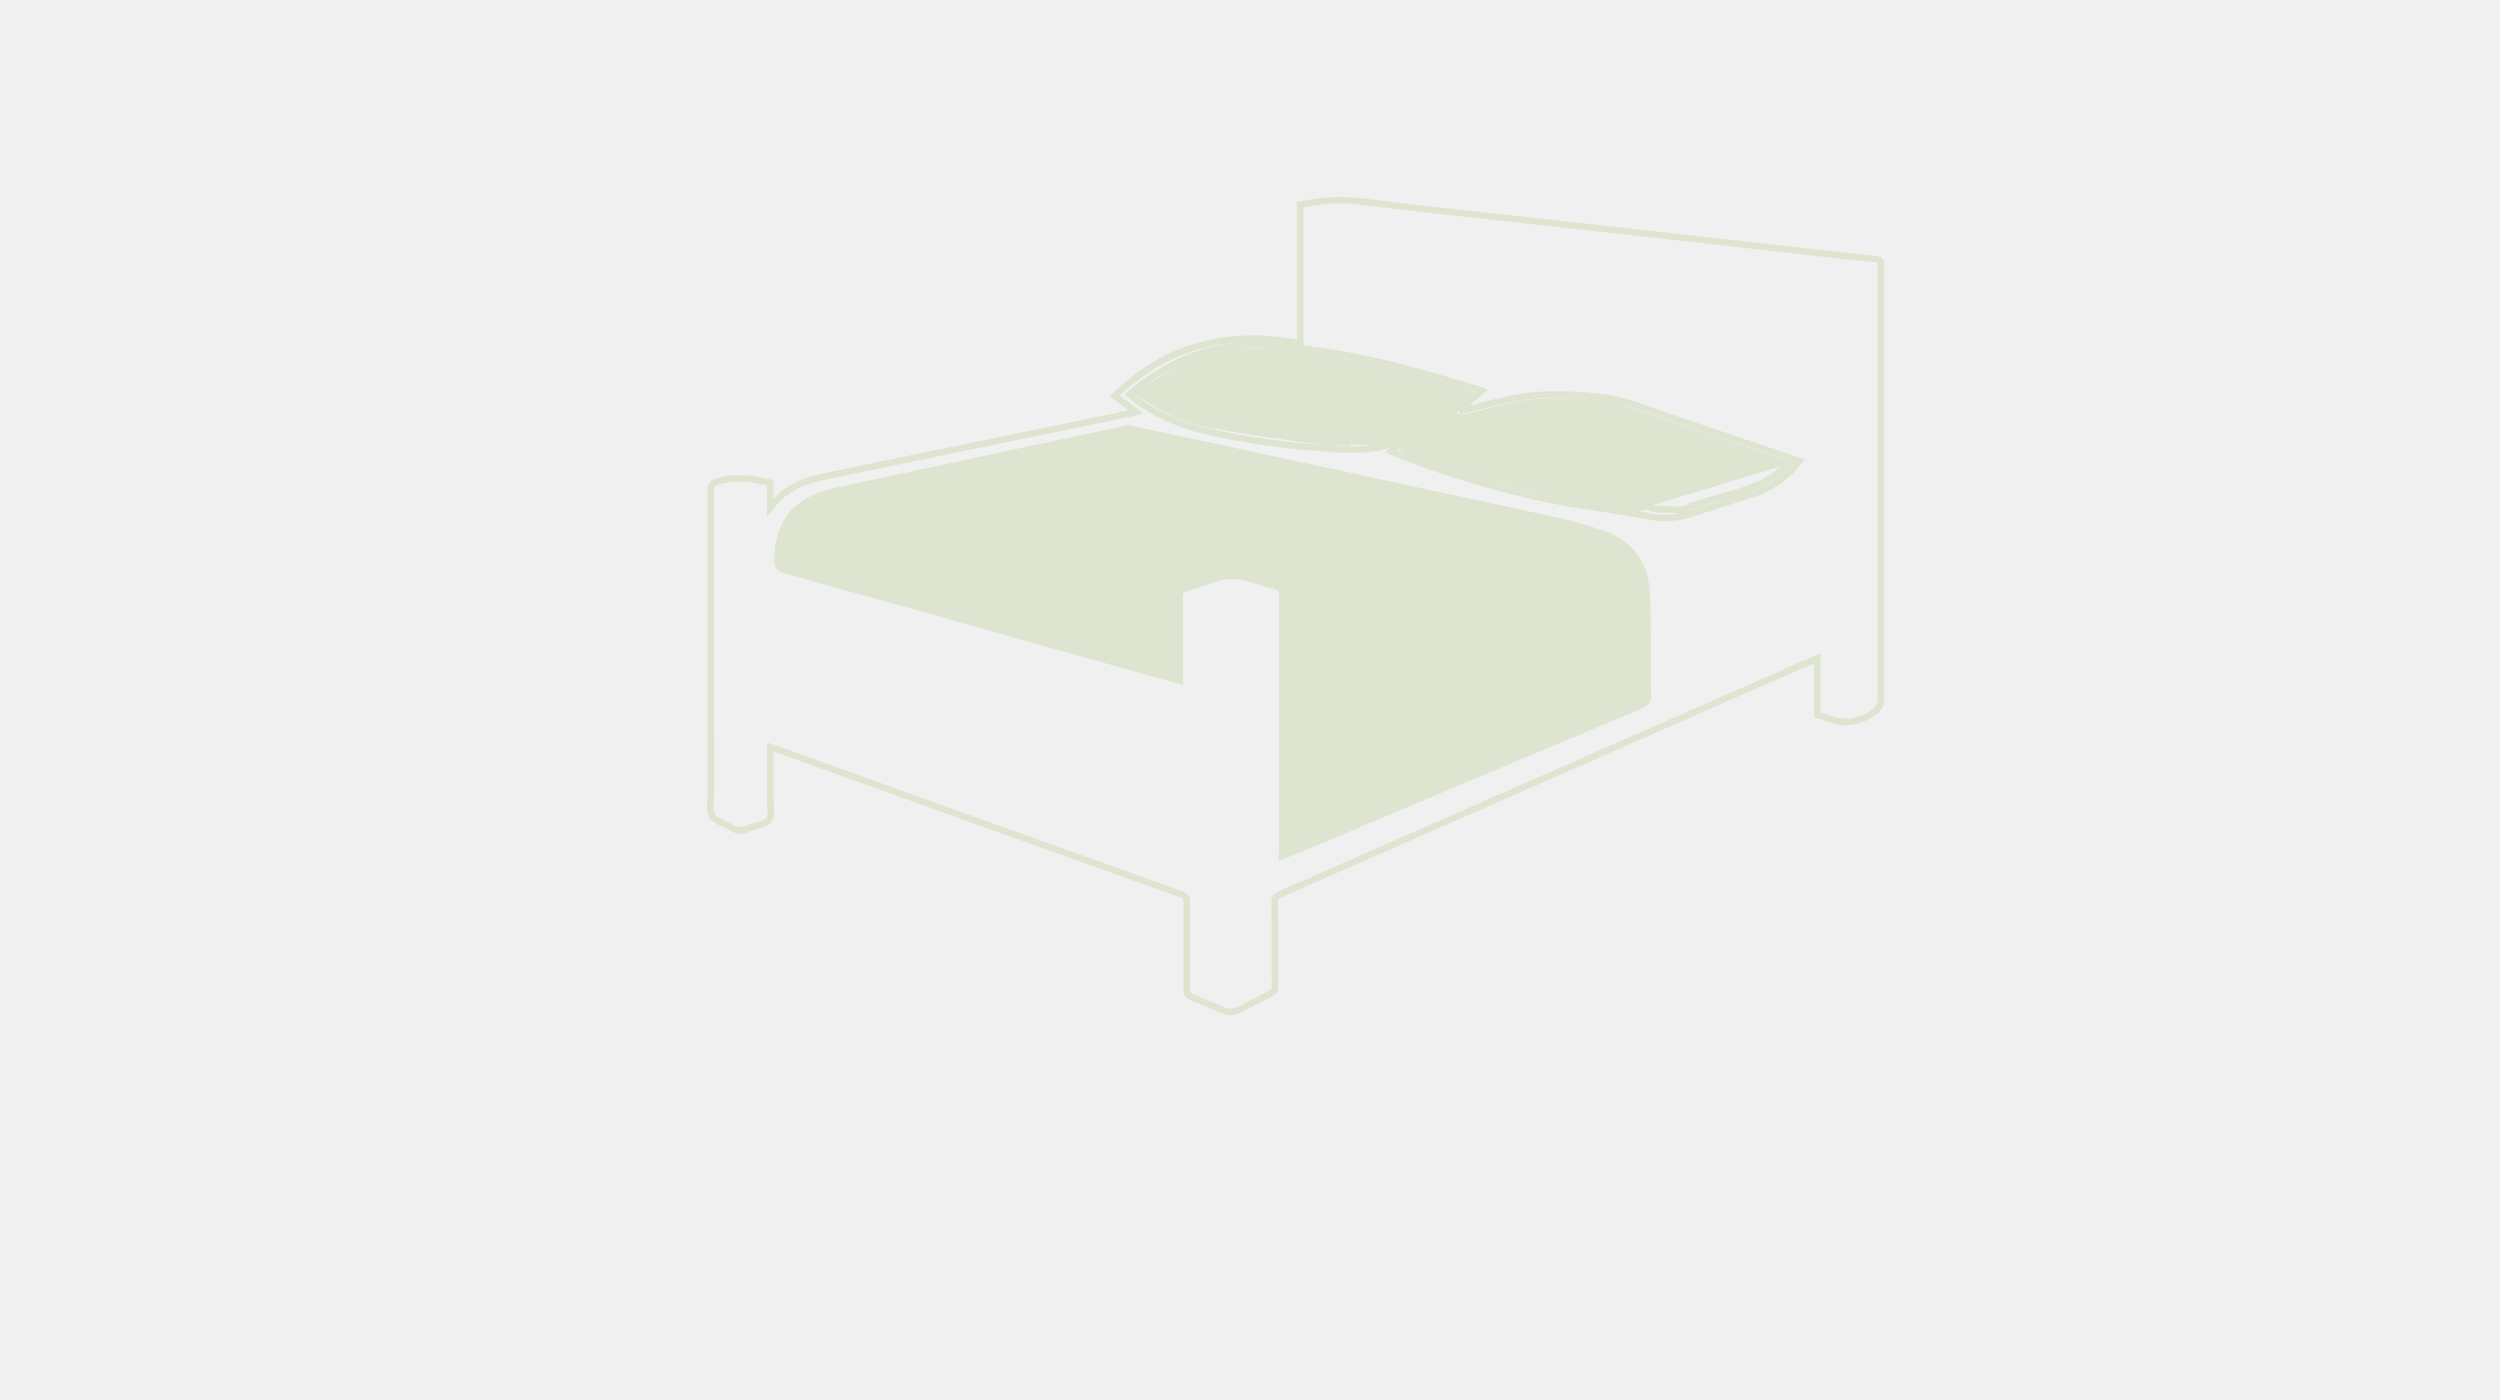
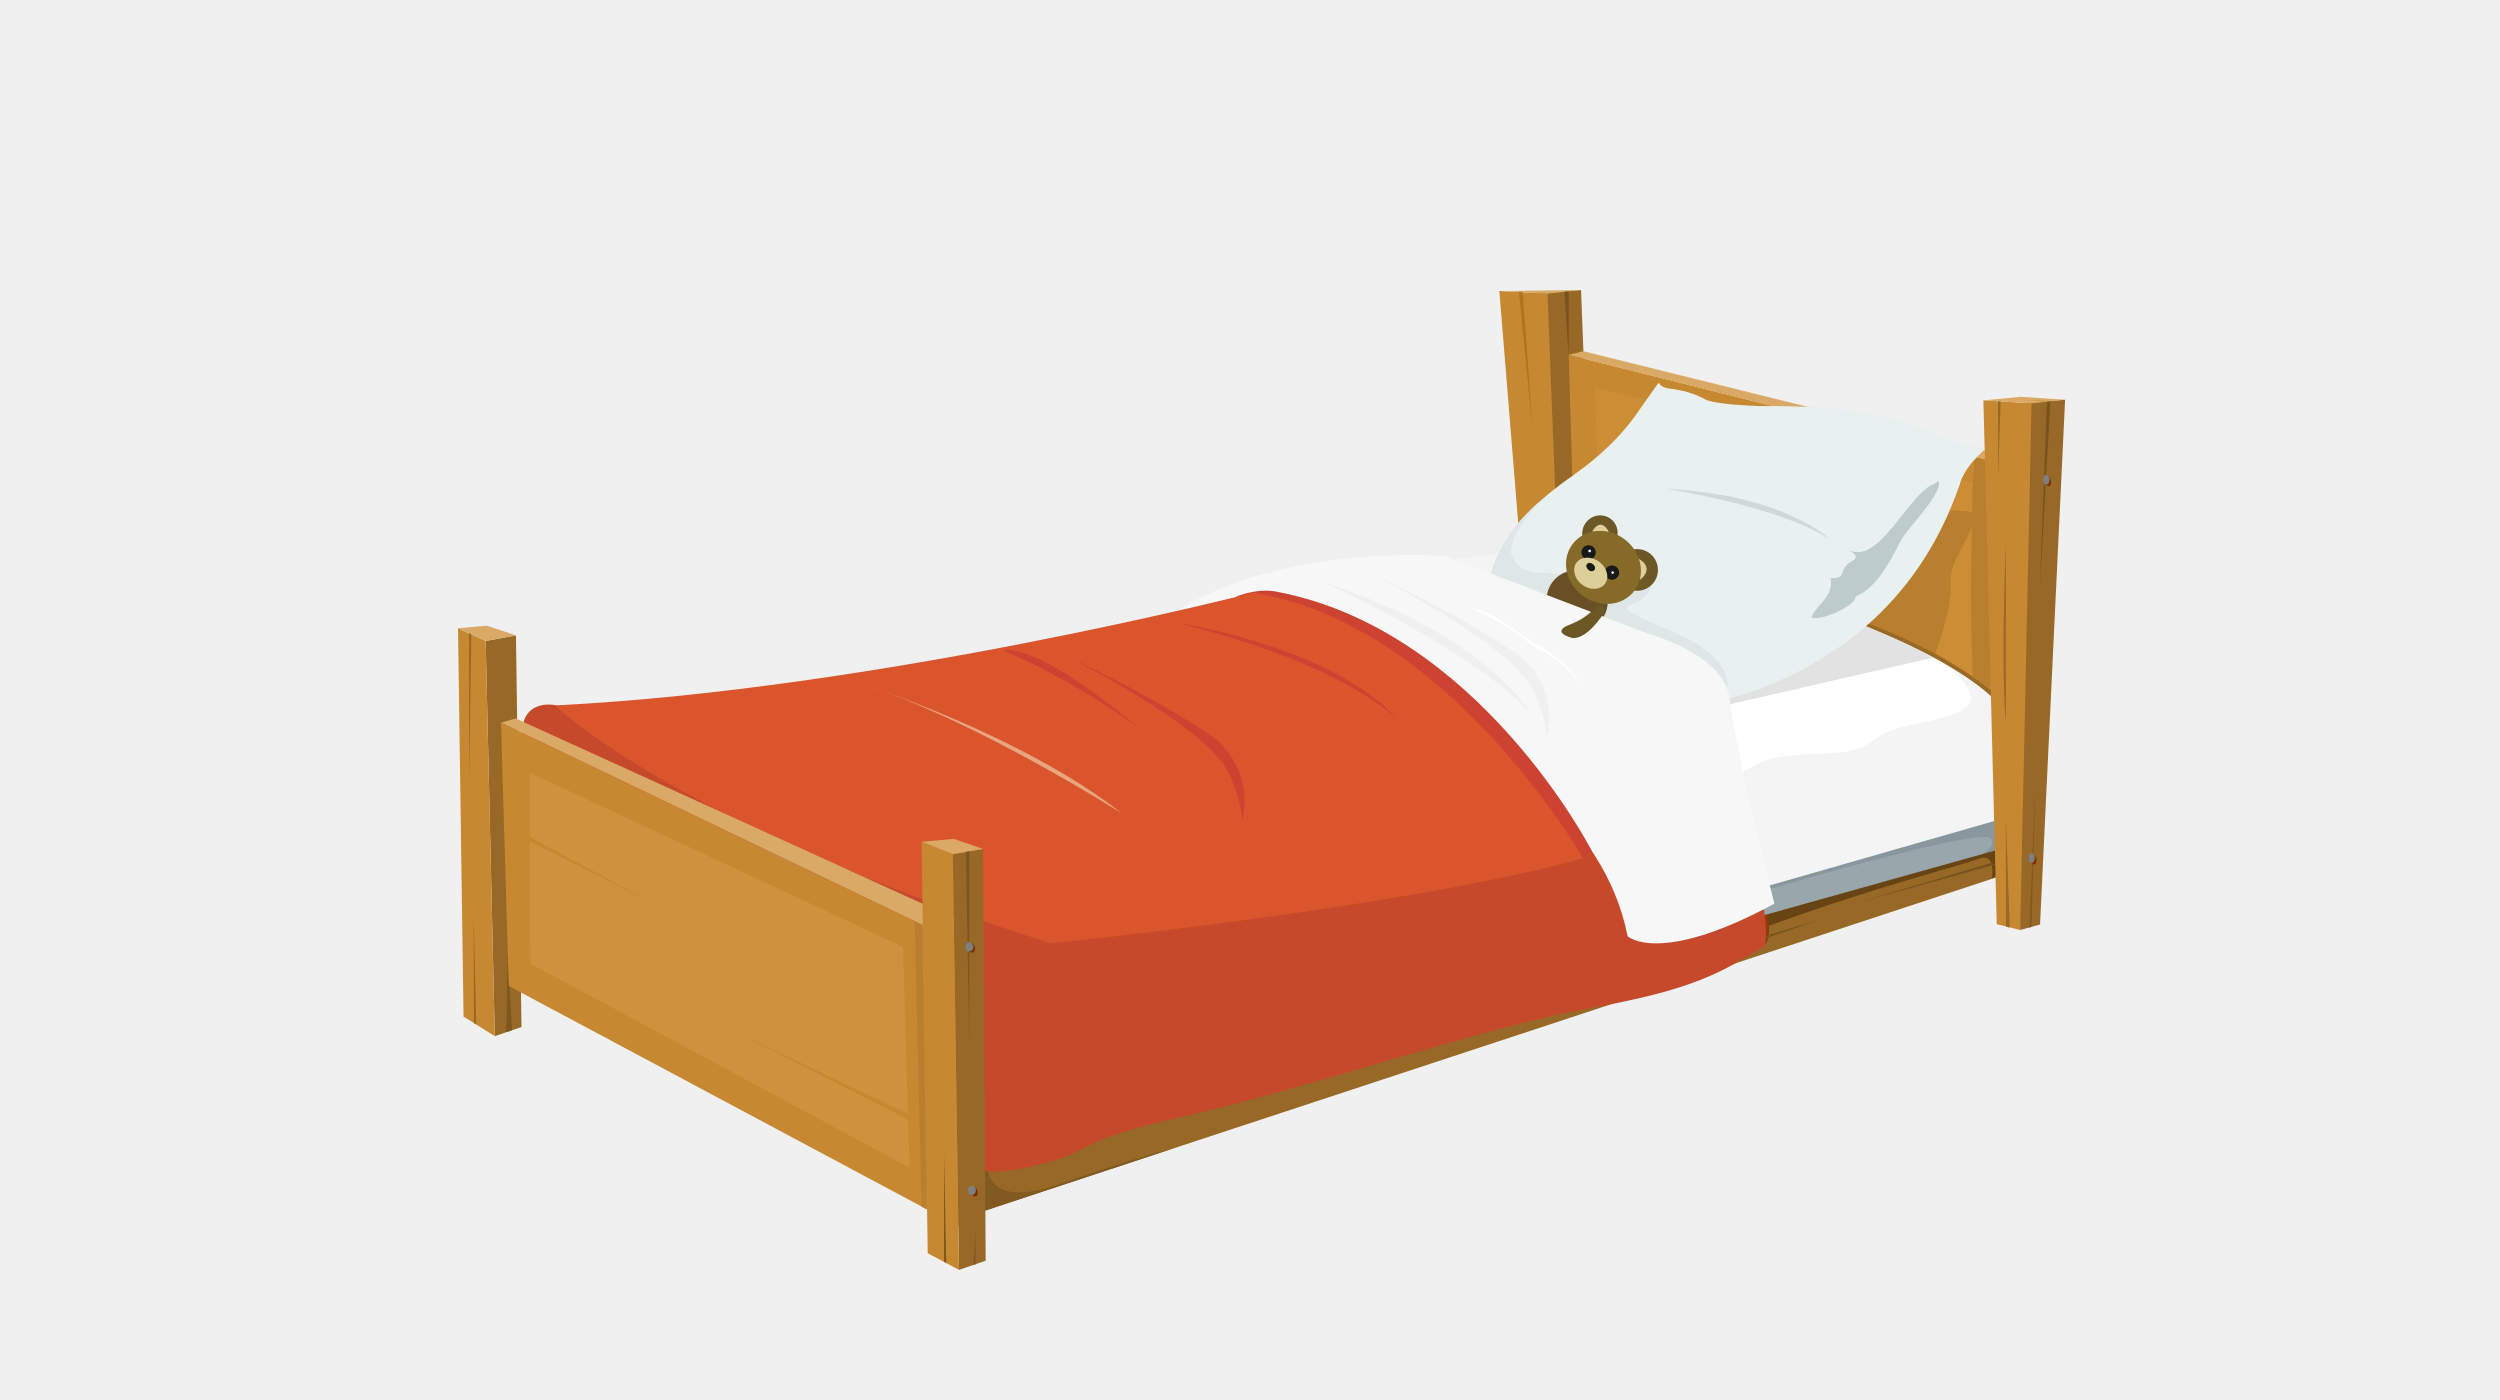
- <svg xmlns="http://www.w3.org/2000/svg" version="1.1" viewBox="0 0 768 430" xml:space="preserve">
-   <style>.s0{fill:none;stroke-width:2;stroke:#DDE4D0;}.s1{fill:#DDE4D0;}</style>
-   <path d="M236.6 229.5c0.9 0.3 1.4 0.4 1.9 0.6 41.4 14.9 82.8 29.8 124.3 44.6 1.4 0.5 1.8 1.1 1.8 2.5 -0.1 8.8 0 17.6-0.1 26.4 0 1.4 0.3 2.2 1.8 2.8 3.5 1.4 6.9 3 10.4 4.3 0.8 0.3 2.1 0.3 3-0.1 3.5-1.6 6.9-3.5 10.4-5.2 1.2-0.6 1.6-1.3 1.6-2.5 -0.1-8.6 0-17.2-0.1-25.8 0-1.3 0.4-1.9 1.7-2.4 54.3-23.9 108.6-47.7 162.9-71.6 0.6-0.3 1.2-0.5 2.1-0.9 0 6 0 11.6 0 17.4 1 0.3 2.1 0.5 3 0.9 5.1 2.2 9.7 1.5 14.2-1.6 1.6-1.1 2.3-2.1 2.3-3.9 0-44.1 0-88.2 0-132.4 0-0.4 0-0.8 0-1.2 0.2-1.3-0.5-1.7-1.7-1.8 -4.1-0.4-8.1-0.9-12.2-1.3 -16.6-1.9-33.2-3.7-49.8-5.6 -16.5-1.8-32.9-3.7-49.4-5.5 -15.5-1.7-31-3.3-46.5-5.3 -6.3-0.8-12.4-0.4-18.8 1 0 14.2 0 28.4 0 42.7 -10.5-2.3-20.8-2.1-30.9 0.6 -10.2 2.7-18.5 8.3-26.1 15.4 2.3 1.7 4.3 3.2 6.5 4.9 -0.8 0.2-1.2 0.4-1.7 0.5 -29.4 6.1-58.9 12.1-88.3 18.2 -3.3 0.7-6.7 1.3-10 2.3 -5 1.5-9.1 4.2-12.3 8.4 0-2.6 0-5.1 0-7.6 -5.3-1.3-10.3-2-15.6-0.6 -2.1 0.6-2.7 1.2-2.7 3.2 0.1 31 0 62 0.1 93 0 2.3-0.7 5 0.3 6.7 1.1 1.7 4.1 2.4 6.1 3.7 1.6 1 3.1 1.1 4.9 0.3 2.1-1 5.3-1.2 6.4-2.7 1.2-1.6 0.5-4.5 0.5-6.8C236.6 239.8 236.6 234.8 236.6 229.5zM393.8 263c1-0.4 1.7-0.7 2.4-0.9 10.6-4.4 21.2-8.9 31.8-13.4 25.4-10.7 50.7-21.4 76.1-32 1.6-0.7 2.1-1.5 2.1-3.1 -0.1-6.5 0-13.1-0.1-19.6 0-4.5 0-8.9-0.4-13.4 -0.9-8-5.1-13.8-13.3-16.6 -4.4-1.5-9-2.9-13.6-3.9 -43.7-9.5-87.4-18.9-131.2-28.3 -0.7-0.2-1.6-0.1-2.3 0.1 -22.3 4.7-44.5 9.5-66.8 14.3 -7.2 1.5-14.4 3.1-21.5 4.6 -12.5 2.7-18.1 9.5-18.1 21.5 0 1.7 0.5 2.3 2.2 2.8 37 10.3 73.9 20.7 110.9 31.1 3.4 1 6.8 1.9 10.4 2.9 0-1 0-1.8 0-2.5 0-7.2 0-14.4 0-21.6 0-3.8 0-3.8 3.8-4.9 4-1.2 8.1-3.1 12.1-3.2 4.1-0.1 8.2 1.8 12.3 2.8 3.2 0.8 3.3 1 3.3 4.1 0 25.5 0 51 0 76.5C393.8 261.1 393.8 261.9 393.8 263zM550.8 141c-16-5.5-32-10.7-47.9-16.4 -8.3-3-16.7-3.3-25.4-3.4 -8-0.1-15.6 1.7-23.2 3.7 -1.7 0.5-3.4 0.8-5.1 1.2 -0.1-0.2-0.2-0.4-0.4-0.6 2.1-1.8 4.2-3.6 6.4-5.5 -0.6-0.3-1-0.4-1.4-0.5 -7.6-2.2-15.2-4.5-22.8-6.5 -13.2-3.5-26.7-5.8-40.4-6.8 -17-1.4-31.1 4.3-43.6 14.9 0.5 0.5 1.1 0.9 1.6 1.4 6.3 4.7 13.5 7.9 21.3 9.8 13.5 3.2 27.2 4.9 41.1 5.7 5.9 0.3 11.8 0.2 17.4-2 0.5-0.2 1-0.3 1.6-0.5 -0.1-0.1-0.3-0.3-0.4-0.5 -1.2-1.5-8.4 0.6-10.6 0.6 -1.9 0-3.7 0-5.5-0.1 0.4 0.2 0.8 0.3 1.2 0.5 -3.5-0.2-7-0.1-10.4-0.6 -11-1.5-21.9-3-32.8-5 -7.6-1.4-14.5-4.8-21.3-9.5 3.5-2.3 6.8-4.4 10.1-6.4 9.9-6 21-7 32.4-6.1 19.8 1.5 38.7 6.4 57.5 12.2 0.3 0.1 0.5 0.2 1.4 0.5 -1.6 1.4-3.1 2.3-4.1 3.6 -0.6 0.7-0.9 2.1-0.6 2.8 0.3 0.6 1.9 0.9 2.8 0.8 4.2-0.9 8.3-2 12.5-3.1 8.9-2.3 17.9-2 26.9-1.5 7.4 0.4 13.9 3.3 20.7 5.6 13 4.4 26.1 8.9 39.3 13.4 -7.2 7.6-17.4 8.8-26.7 11.8 -0.8 0.5-1.7 0.8-2.8 0.8 -1.2 1.2-3 1.6-4.9 1.3 -1.9-0.3-3.9 0.1-5.8-0.2 -1.2-0.2-2.2-0.5-3.3-1 -1 0-1.9 0.1-2.9 0 0.7 0.2 1.5 0.4 2.4 0.6 -12.3 0.4-61.6-11.6-73.4-17.8 0.5-0.7 1.3-1.1 2-1.7 -1 0.2-2 0.1-2.9-0.5 -1.1 0.8-2.2 1.7-3.4 2.6 1.1 0.5 2 1 2.9 1.3 13.5 5.3 27.4 9.5 41.6 12.7 11.3 2.6 23 3.8 34.4 6 5.1 1 9.7 0.5 14.5-1.2 5.7-2 11.5-3.6 17.2-5.5 1.9-0.6 3.8-1.4 5.6-2.4 3.6-2 6.7-4.5 9.1-7.9C551.9 141.4 551.4 141.1 550.8 141z" class="s0" />
-   <path d="M362.3 206.6c0 0.7 0 1.5 0 2.5 -3.6-1-7-1.9-10.4-2.9 -37-10.4-73.9-20.8-110.9-31.1 -1.7-0.5-2.2-1.1-2.2-2.8 0.1-12 5.7-18.7 18.1-21.5 7.2-1.6 14.4-3.1 21.5-4.6 22.3-4.8 44.5-9.5 66.8-14.3 0.8-0.2 1.6-0.2 2.3-0.1 43.7 9.4 87.5 18.8 131.2 28.3 4.6 1 9.1 2.4 13.6 3.9 8.2 2.8 12.5 8.6 13.3 16.6 0.5 4.4 0.4 8.9 0.4 13.4 0.1 6.5 0 13.1 0.1 19.6 0 1.6-0.4 2.4-2.1 3.1 -25.4 10.6-50.7 21.3-76.1 32 -10.6 4.5-21.2 8.9-31.8 13.4 -0.7 0.3-1.3 0.5-2.4 0.9 0-1.1 0-2 0-2.8 0-25.5 0-51 0-76.5 0-3.1-0.1-3.3-3.3-4.1 -4.1-1-8.2-2.8-12.3-2.8 -4.1 0.1-8.1 2-12.1 3.2 -3.8 1.1-3.8 1.1-3.8 4.9M549.1 142.6c-13.3-4.5-26.3-9-39.3-13.4 -6.8-2.3-13.3-5.2-20.7-5.6 -9.1-0.5-18.1-0.8-26.9 1.5 -4.1 1.1-8.3 2.2-12.5 3.1 -0.9 0.2-2.5-0.2-2.8-0.8 -0.3-0.7 0-2.1 0.6-2.8 1.1-1.3 2.5-2.2 4.2-3.6 -0.9-0.3-1.2-0.4-1.4-0.5 -18.7-5.8-37.7-10.6-57.5-12.2 -11.4-0.9-22.5 0-32.4 6.1 -3.3 2-6.6 4.2-10.1 6.4 6.8 4.7 13.7 8 21.3 9.5 10.9 2 21.9 3.5 32.8 5 3.4 0.5 6.9 0.4 10.4 0.6l17.7 2.5c-0.2-0.1-0.4-0.2-0.6-0.3 0.1-0.1 0.2-0.2 0.3-0.3 0.5 0.4 1.2 0.7 2 0.8l-1.6-0.2c12.8 6.2 61.6 17.6 72.8 17.5M521.8 154.5" fill="#DDE4D0" />
+ <svg xmlns="http://www.w3.org/2000/svg" viewBox="0 0 768 430">
+   <style>.a{fill:#986926;}.b{fill:#C68831;}.c{fill:#D9A965;}.d{fill:#B97F2E;}.e{fill:#FFF;}.f{fill:#E9F0F0;}.g{fill:#6C5825;}.h{fill:#DDCF99;}.i{fill:#191919;}.j{fill:#78531E;}.k{fill:#825920;}.l{fill:#F0F0F0;}.m{fill:#CD4331;}.n{fill:#7E5720;}.o{fill:#7E3000;}.p{fill:#808080;}.q{stop-color:#E6E6E6;}.r{stop-color:#808080;}</style>
+   <polygon points="490.2 206.2 471.9 206.9 467.4 90.5 485.7 89.1 " class="a" />
+   <polygon points="470.5 211.1 479.9 206.1 475.4 90.2 460.6 89.4 " class="b" />
+   <polygon points="460.6 89.4 475.4 90.2 485.7 89.1 " class="c" />
+   <polygon points="481.9 109 625.7 145.1 626.6 263.8 484.9 209.4 " class="b" />
+   <polygon points="492.5 203.9 490 119.1 617.9 151.2 618.7 252.4 " fill="#CC8D35" />
+   <polygon points="481.9 109 625.7 145.2 628.8 143.2 486.4 107.9 " class="c" />
+   <path d="M605.6 174c-0.5 22.3 1.2 45.4 1.8 67.7 -5.9 0-6.1-6.4-10.7-10.4 -3.6-3.2-9.7-4.4-14-6.6 4.4-6.9 17.1-30.3 16.6-47.1 -0.2-6 7.6-13.9 6.9-20.2 -11.4-2.1-24.4 3.3-36.3 4.1 -12.8 0.8-31.6-2.4-43.7 1.7 -6.4 2.2-17.4 34.8-24.1 37.1 -5.9 2.1-13 0.1-17.5 3.2l0.2 6 136.7 52.5c1.1-1 1.8-2.6 1.8-4.8l-5.5-113.9 -11-2.8C605.5 151.9 605.9 164.1 605.6 174z" class="d" />
+   <path d="M606.2 148.3c-0.2 3-0.5 21.7-0.6 25.7 -0.4 18 0.6 36.5 1.4 54.7l0.1 0.4 0.9-80.2L606.2 148.3z" fill="#CC8C33" />
+   <path d="M605.6 174c-0.5 22.3 1.2 45.4 1.8 67.7 -5.9 0-6.1-6.4-10.7-10.4 -3.6-3.2-9.7-4.4-14-6.6 4.4-6.9 17.1-30.3 16.6-47.1 -0.2-6 7.6-13.9 6.9-20.2 -11.4-2.1-24.4 3.3-36.3 4.1 -12.8 0.8-31.6-2.4-43.7 1.7 -6.4 2.2-17.4 34.8-24.1 37.1 -5.9 2.1-13 0.1-17.5 3.2l0.2 6 136.7 52.5c1.1-1 1.8-2.6 1.8-4.8l-5.5-113.9 -11-2.8C605.5 151.9 605.9 164.1 605.6 174z" class="d" />
+   <path d="M562.1 187.4c0 0 37.3 11 54.5 29.5l-0.5 7.8 -55.5-31.7C560.7 192.9 543.7 183.9 562.1 187.4z" fill="#996926" />
+   <path d="M528.5 287.1c0 0 71.3-17.9 86.2-26.4 0 0 17.1-3.2 5.4-35.4 -11.7-32.2-124.7-56.3-124.7-56.3s-45-0.7-63 6.4L528.5 287.1z" fill="#F4F4F4" />
+   <linearGradient gradientUnits="userSpaceOnUse" x1="122.7" y1="189.8" x2="203.7" y2="189.8" gradientTransform="matrix(0.3063 0.6292 -0.8443 0.5261 594.9 7.9933)">
+     <stop offset="0" stop-color="#A83777" />
+     <stop offset="1" stop-color="#3A202F" />
+   </linearGradient>
+   <polygon points="429.9 223.2 458.3 260.2 539.5 197.8 511.1 160.8 " fill="url(#SVGID_1_)" />
+   <path d="M531.7 203c0 0-13.4 47.6-33.9 35.9l-5.9-7c0 0 16.9 18.7 32.3-29.6C524.2 202.4 527.8 193.3 531.7 203z" fill="#742E5E" />
+   <path d="M596.5 203.4c0 0 13.6 9.3 7.2 14.1 -6.4 4.8-20.8 4.1-27.6 9.5 -6.8 5.4-12.9 3.8-25.5 5.1 -12.6 1.3-9 3.2-24.2 8.7 -15.2 5.5-64-25.1-64-25.1l112.6-14.6C575.1 201.1 573.1 191.4 596.5 203.4z" class="e" />
+   <path d="M594 202c0 0-34.9-19.4-96.8-32.6 0 0-3.8 1.8-36.6 2 0 0-1.5 33.5 71 44.9L594 202z" fill="#E2E2E2" />
+   <path d="M487.4 220.3c0 0 88.3 5.9 114.7-71.7 0 0 8.7-28.2-77.7-23.3C524.3 125.3 402.5 167.9 487.4 220.3z" class="f" />
+   <path d="M473.1 153.9c0 0-11.5 12.4-8.4 17.4 3 4.9 5.8 4.4 12.7 4.9 7 0.5 1.6-5.9 10.6-6.4 9.1-0.5 22.3 4.8 19 11.2s-12.7 3.9-2.9 8.8 31.2 10.3 25.7 26l-45.1-4.9 -27.3-30.8C457.4 180.3 457.6 167.3 473.1 153.9z" fill="#DFE6E6" />
+   <ellipse transform="matrix(0.7945 0.6073 -0.6073 0.7945 211.6257 -256.3077)" cx="484.5" cy="184.5" rx="9.5" ry="9.2" fill="#684F26" />
+   <ellipse transform="matrix(0.7946 0.6072 -0.6072 0.7946 200.4114 -264.8017)" cx="491.5" cy="163.8" rx="5.4" ry="5.5" class="g" />
+   <ellipse transform="matrix(0.7945 0.6073 -0.6073 0.7945 209.7026 -269.4432)" cx="502.9" cy="175.1" rx="6.4" ry="6.4" class="g" />
+   <path d="M489.1 163.3c0 0 2.6-5 5.3 0.4L489.1 163.3z" class="h" />
+   <path d="M503.3 171.6c0 0 5.3 2.5 0.6 6.5C503.9 178.2 503 172.5 503.3 171.6z" class="h" />
+   <ellipse transform="matrix(0.7946 0.6072 -0.6072 0.7946 207.0031 -263.295)" cx="492.6" cy="174.3" rx="11.9" ry="10.8" fill="#866B28" />
+   <circle cx="495.2" cy="175.9" r="2.2" class="i" />
+   <circle cx="488" cy="169.7" r="2.2" class="i" />
+   <circle cx="495.4" cy="175.9" r="0.4" class="e" />
+   <path d="M488.7 169.5c-0.1 0.2-0.4 0.2-0.6 0.1 -0.2-0.1-0.2-0.4-0.1-0.6 0.1-0.2 0.4-0.2 0.6-0.1C488.8 169.1 488.8 169.4 488.7 169.5z" class="e" />
+   <path d="M493 179.4c-1.5 1.9-4.6 2-7 0.2 -2.4-1.8-3.1-4.9-1.7-6.8 1.5-1.9 4.6-2 7-0.2C493.7 174.4 494.5 177.5 493 179.4z" class="h" />
+   <path d="M489.8 175.1c-0.4 0.5-1.2 0.5-1.8 0 -0.6-0.5-0.9-1.3-0.5-1.8 0.4-0.5 1.2-0.5 1.8 0C490 173.8 490.2 174.6 489.8 175.1z" class="i" />
+   <polygon points="612.6 253.2 612.8 261.4 542.3 281.3 529.9 284.3 533.9 274.9 " fill="#99A6AC" />
+   <path d="M608.9 262.5c0 0 4.5-2.6 2.7-4.9 -1.8-2.3-29.2 4.9-29.2 4.9s-26.9 6.6-52.6 14.9h-5l91.4-26.2 -3.4 10.2L608.9 262.5z" fill="#88969D" />
+   <linearGradient gradientUnits="userSpaceOnUse" x1="545.9" y1="278.8" x2="540.4" y2="248.1">
+     <stop offset="0" stop-color="#B9C0C0" />
+     <stop offset="0.376" stop-color="#CFCFCF" />
+   </linearGradient>
+   <path d="M612.2 235.4c0 0 0.9 11.7-2.8 16.4s-64.8 16.6-106.3 24.4l-29.9 9.6v5.9l143-39.4L612.2 235.4z" fill="url(#SVGID_2_)" />
+   <polygon points="616.7 268.4 297.3 373.6 297.6 360.5 617.1 260.2 " class="a" />
+   <path d="M491 295.4c10.2-1 40.2-6.5 55.5-12.1 30.4-11 56.2-17.5 61.5-19.5 5.3-2 3.9 6 3.9 6l1.2-0.4 1.1-8.5L491 295.4z" fill="#684414" />
+   <path d="M540.8 290.5c0 0 4 1.2 2.2-9.4h-2.2V290.5z" fill="#8C3E0A" />
+   <polygon points="542.6 287.4 558.9 282.6 542.2 288.3 " class="j" />
+   <path d="M302.1 372.1l-0.2-12.1 0-4.2h1.5c0 0-3 16.7 21.9 8 24.9-8.7 34.8-10.9 34.8-10.9L302.1 372.1z" class="k" />
+   <path d="M170.4 216.6c0 0-11.6-2.5-10 11.9 1.7 14.4 3.7 37.4-2.1 45.4 0 0 1.8 7.3 14.6 9.2 12.8 1.9 7.5 7.1 19.3 13.2 11.8 6.2 21.7 3.6 30.8 11.5 9.1 7.9 8.4 2.3 16.3 8.7 8 6.4 6 7 18.4 10.4 12.5 3.4 3.1 8.5 20.3 21.3 18.2 13.5 26.6 13.7 44.5 8.7 15-4.2 5.7-5.9 43.4-14.5 37.7-8.6 90.4-27 122.5-32.7 32.1-5.7 40.5-11 53.8-19.2 0 0 3.3-17-12.9-41l-192.4 5.7L170.4 216.6z" fill="#C6492C" />
+   <path d="M443.8 170.8c0 0-53-4.3-85.7 19.3 0 0 127.8 25.4 141.9 97.5 0 0 9.6 9.2 45.1-10 0 0-11.7-45.4-13.8-63.1 -1.6-13.5-24.9-19.8-24.9-19.8L443.8 170.8z" fill="#F7F7F7" />
+   <path d="M406.1 178.6c0 0 47.8 21.6 64.6 41.3C470.7 219.8 458 195.8 406.1 178.6z" class="l" />
+   <path d="M379.6 183.3c0 0 27.7-0.5 80.8 47.6 0 0 25.7 28.9 25.8 32.6l2.8-2.1c0 0-34.9-68.2-97.2-79.7C391.8 181.8 387.5 180.4 379.6 183.3z" class="m" />
+   <path d="M384.9 182.1c0 0-115.4 29.7-214.4 34.6 0 0 37.8 37 152.4 73.1 0 0 111.7-11.4 163.4-26.2C486.2 263.5 445 191.5 384.9 182.1z" fill="#DB552C" />
+   <path d="M420.4 175.9c0 0 42.4 20.8 50.5 35.9 0 0 4.1 8.4 4.3 14.8 0 0 4.3-13.5-7.9-24.8C467.3 201.8 451.4 190.1 420.4 175.9z" class="l" />
+   <path d="M326.8 201.2c0 0 42.4 20.8 50.5 35.9 0 0 4.1 8.4 4.3 14.8 0 0 4.3-13.5-7.9-24.8C373.7 227.2 357.8 215.5 326.8 201.2z" class="m" />
+   <path d="M308.1 199.8c0 0 8.4-4.1 42.6 24.5C350.7 224.3 331.4 209.6 308.1 199.8z" class="m" />
+   <path d="M490.5 186.1c0 0-2.3 3.5-8.3 5.8 -6 2.3 0.5 4 0.5 4s3.9 1.6 10-7.5C492.7 188.4 493.7 185.3 490.5 186.1z" class="g" />
+   <path d="M584.9 129.8l18.5 6.8c0 0 2 0.8 5.3 0.9 3.3 0.2-3.4 2.5-6.7 11C598.7 157.1 584.9 129.8 584.9 129.8z" class="f" />
+   <path d="M539.8 124.7c0 0-14.2-0.4-16.5-2.3 -2.4-1.9-6.2 4-28.5 16.4L539.8 124.7z" class="f" />
+   <path d="M594.3 148.6c-7.7 2.5-17.2 25.4-26.3 20.3 4.5 2.9 0.6 3-1 5 -1.9 2.4 0.1 3.9-5.3 3.7 -0.2 0-0.2 0 0 0 0.2 0.2 0.6 0.2 0.8 0.3 0.3 6-3.8 7.1-6.1 11.7 2.4 1.6 14-3.6 13.6-6.3 6.3-2.6 10.4-10.3 13.8-17 2.3-4.5 12.8-14.1 11.8-18.6L594.3 148.6z" fill="#BDCBCD" />
+   <path d="M522.6 122.1c0 0-3.2-2-10.2-2.8 0 0-2.1-0.4-2.5-1.3 -0.4-0.9-0.2-0.6-7.4 9.5 -7.2 10.1-16.2 16.3-19.2 18.5C483.4 146 520.6 128.4 522.6 122.1z" class="f" />
+   <polygon points="626.7 284 620.6 285.7 616.2 124.2 634.4 122.8 " class="a" />
+   <polygon points="613.4 283.9 620.6 285.7 624.1 123.9 609.3 123 " class="b" />
+   <polygon points="620.7 121.9 609.3 123 624.1 123.9 634.4 122.8 " class="c" />
+   <polygon points="629.9 123.2 628.8 123.4 626.6 181.4 " class="j" />
+   <polygon points="628.8 123.4 629.9 123.2 621.5 122.8 " fill="#CD8E35" />
+   <path d="M561.9 165.5c0 0-13.8-13.6-50.1-15.3C511.8 150.2 545.3 155.1 561.9 165.5z" fill="#D1D8D8" />
+   <polygon points="623.4 285 625.3 240.8 624.1 284.7 " class="k" />
+   <polygon points="616.2 284.6 616.2 251.2 617.4 285 " class="a" />
+   <polygon points="466.6 89.7 470.8 131.6 467.8 89.8 " fill="#B2741D" />
+   <polygon points="480.6 89.6 481.9 109.7 481.9 89.5 " class="j" />
+   <polygon points="611.6 265.1 570.6 277.3 612.9 265.6 " class="j" />
+   <path d="M616.2 166.8v55.2C616.2 222 614.6 208.5 616.2 166.8z" class="a" />
+   <polygon points="614.6 123.3 613.8 123.3 613.8 146.8 " class="a" />
+   <path d="M361.7 191.4c0 0 47.8 6.9 68.5 30.4C430.2 221.8 414.3 204.2 361.7 191.4z" class="m" />
+   <path d="M344.8 250c0 0-45.2-28.9-80.5-40.1C264.2 209.9 313.7 225.5 344.8 250z" fill="#E8A680" />
+   <path d="M451.8 186.7c0 0 13.7 6.4 17 10 3.4 3.7 10.2 3.8 17 14.2 0 0-2.5-6.4-13.4-12.8C461.6 191.7 460.2 188.5 451.8 186.7z" class="e" />
+   <polygon points="149.2 196.9 158.5 195.2 160.2 315.5 152 318.3 " class="a" />
+   <polygon points="155.5 317.1 156 293.1 157.3 316.5 " class="n" />
+   <polygon points="153.9 222 158.4 220.7 300.7 285.5 296.8 290.6 " class="c" />
+   <polygon points="152 318.3 142.4 312.3 140.7 193 149.2 196.9 " class="b" />
+   <polygon points="296.8 290.6 298.2 378.7 156.3 302.9 153.9 222 " class="b" />
+   <polygon points="162.9 296 162.8 237.4 277.4 290.9 279.4 358.7 " fill="#CE923D" />
+   <polygon points="140.7 193 149.2 196.9 158.5 195.2 149.5 192.2 " class="c" />
+   <polygon points="292.7 262.4 302 260.8 302.8 387.3 294.6 390.1 " class="a" />
+   <polygon points="294.6 390.1 285 385 283.1 258.6 292.7 262.4 " class="b" />
+   <polygon points="283.1 258.6 292.7 262.4 302 260.8 293 257.7 " class="c" />
+   <polygon points="283.3 284.1 281 283.1 283.1 370.7 284.7 371.5 " class="d" />
+   <polygon points="145.6 314.3 145.5 281.1 146.3 314.7 " class="a" />
+   <polygon points="144.1 194.5 144.1 240.5 144.8 194.9 " class="a" />
+   <polygon points="296.7 261.7 297.8 322.4 297.8 261.5 " class="n" />
+   <polygon points="299.1 388.6 299.7 377.8 299.7 388.4 " class="n" />
+   <polygon points="290 387.6 290 354 290.7 388 " class="n" />
+   <polygon points="154.8 252.8 199.7 277 154.8 254.5 " class="b" />
+   <polygon points="226.1 317.1 281.5 343.4 281.5 345.2 " class="b" />
+   <path d="M299.4 292.1c-0.5 0.9-1 0.6-1.8 0.1 -0.8-0.4-1.2-0.8-1.1-1.6 0.1-0.8 1.1-1.5 1.9-1C299.3 290.1 299.8 291.5 299.4 292.1z" class="o" />
+   <path d="M299 291c-0.1 0.8-0.7 1.3-1.4 1.3 -0.7-0.1-1.2-0.8-1.1-1.6 0.1-0.8 0.7-1.3 1.4-1.3C298.5 289.5 299 290.2 299 291z" class="p" />
+   <radialGradient cx="1026.6" cy="311" r="1.2" gradientTransform="matrix(-0.8806 -0.1123 -0.0995 0.9938 1232.556 97.1696)" gradientUnits="userSpaceOnUse">
+     <stop offset="0" class="q" />
+     <stop offset="1" class="r" />
+   </radialGradient>
+   <path d="M296.6 290.8c-0.1 0.6 0.3 1.2 0.9 1.3 0.6 0.1 1.1-0.4 1.1-1 0.1-0.6-0.3-1.2-0.9-1.3C297.1 289.7 296.6 290.2 296.6 290.8z" fill="url(#SVGID_3_)" />
+   <path d="M300.3 367c-0.5 0.9-1 0.6-1.8 0.1 -0.8-0.4-1.2-0.8-1.1-1.6 0.1-0.8 1.1-1.5 1.9-1C300.2 365 300.6 366.3 300.3 367z" class="o" />
+   <path d="M299.8 365.8c-0.1 0.8-0.7 1.3-1.4 1.3 -0.7-0.1-1.2-0.8-1.1-1.6 0.1-0.8 0.7-1.3 1.4-1.3S299.9 365.1 299.8 365.8z" class="p" />
+   <radialGradient cx="1017.2" cy="385.3" r="1.2" gradientTransform="matrix(-0.8806 -0.1123 -0.0995 0.9938 1232.556 97.1696)" gradientUnits="userSpaceOnUse">
+     <stop offset="0" class="q" />
+     <stop offset="1" class="r" />
+   </radialGradient>
+   <path d="M297.4 365.7c-0.1 0.6 0.3 1.2 0.9 1.3 0.6 0.1 1.1-0.4 1.1-1 0.1-0.6-0.3-1.2-0.9-1.3C298 364.6 297.5 365 297.4 365.7z" fill="url(#SVGID_4_)" />
+   <path d="M625.5 265c-0.4 0.9-0.8 0.6-1.5 0.1 -0.7-0.5-1-0.9-0.9-1.7 0.1-0.8 0.9-1.6 1.5-1.1C625.4 262.9 625.8 264.3 625.5 265z" class="o" />
+   <path d="M625.1 263.8c-0.1 0.8-0.6 1.4-1.1 1.3 -0.6-0.1-1-0.9-0.9-1.7 0.1-0.8 0.6-1.4 1.1-1.3C624.8 262.2 625.2 262.9 625.1 263.8z" class="p" />
+   <radialGradient cx="537.9" cy="228.4" r="1.2" gradientTransform="matrix(-0.665 -0.1123 -0.0751 0.9938 998.8542 97.1696)" gradientUnits="userSpaceOnUse">
+     <stop offset="0" class="q" />
+     <stop offset="1" class="r" />
+   </radialGradient>
+   <path d="M623.2 263.6c-0.1 0.7 0.3 1.3 0.7 1.4 0.5 0.1 0.9-0.4 0.9-1.1 0.1-0.7-0.3-1.3-0.7-1.4C623.6 262.4 623.2 262.9 623.2 263.6z" fill="url(#SVGID_5_)" />
+   <path d="M630 148.8c-0.4 0.9-0.8 0.6-1.5 0.1 -0.7-0.5-1-0.9-0.9-1.7 0.1-0.8 0.9-1.6 1.5-1.1C629.9 146.7 630.3 148.2 630 148.8z" class="o" />
+   <path d="M629.6 147.6c-0.1 0.8-0.6 1.4-1.1 1.3 -0.6-0.1-1-0.9-0.9-1.7 0.1-0.8 0.6-1.4 1.1-1.3C629.3 146 629.7 146.8 629.6 147.6z" class="p" />
+   <radialGradient cx="544.2" cy="112.2" r="1.2" gradientTransform="matrix(-0.665 -0.1123 -0.0751 0.9938 998.8542 97.1696)" gradientUnits="userSpaceOnUse">
+     <stop offset="0" class="q" />
+     <stop offset="1" class="r" />
+   </radialGradient>
+   <path d="M627.7 147.5c-0.1 0.7 0.3 1.3 0.7 1.4 0.5 0.1 0.9-0.4 0.9-1.1 0.1-0.7-0.3-1.3-0.7-1.4C628.1 146.3 627.7 146.8 627.7 147.5z" fill="url(#SVGID_6_)" />
</svg>
